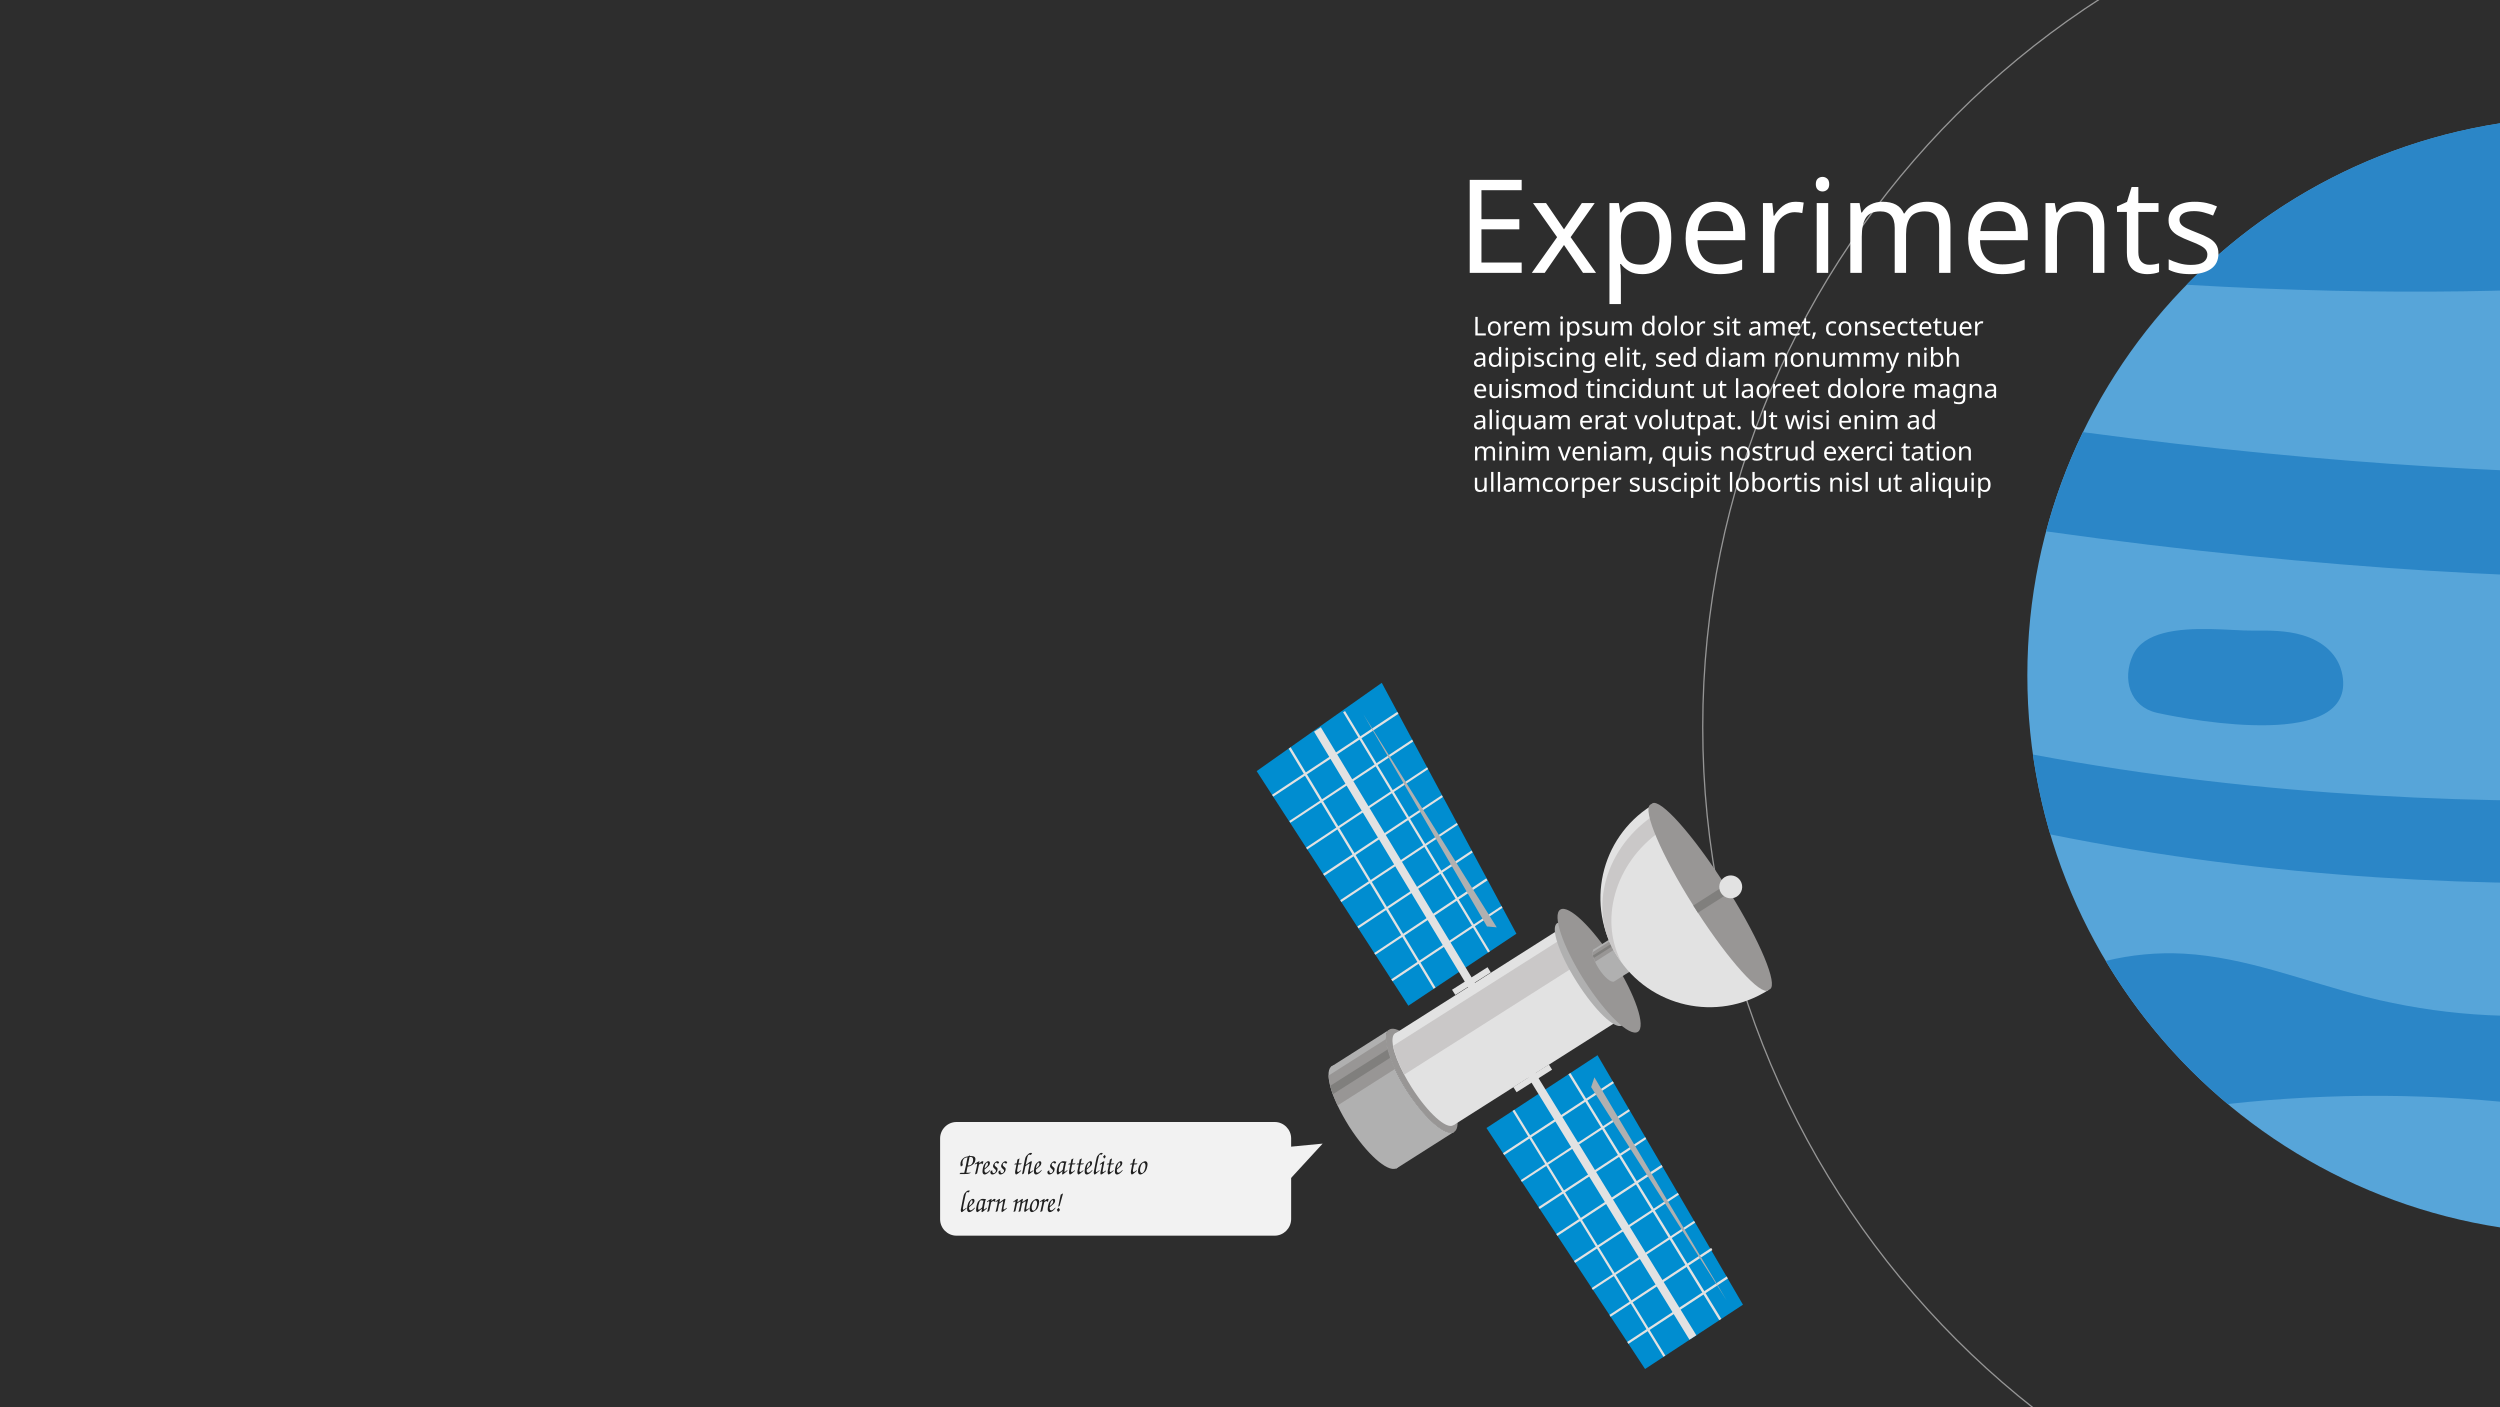
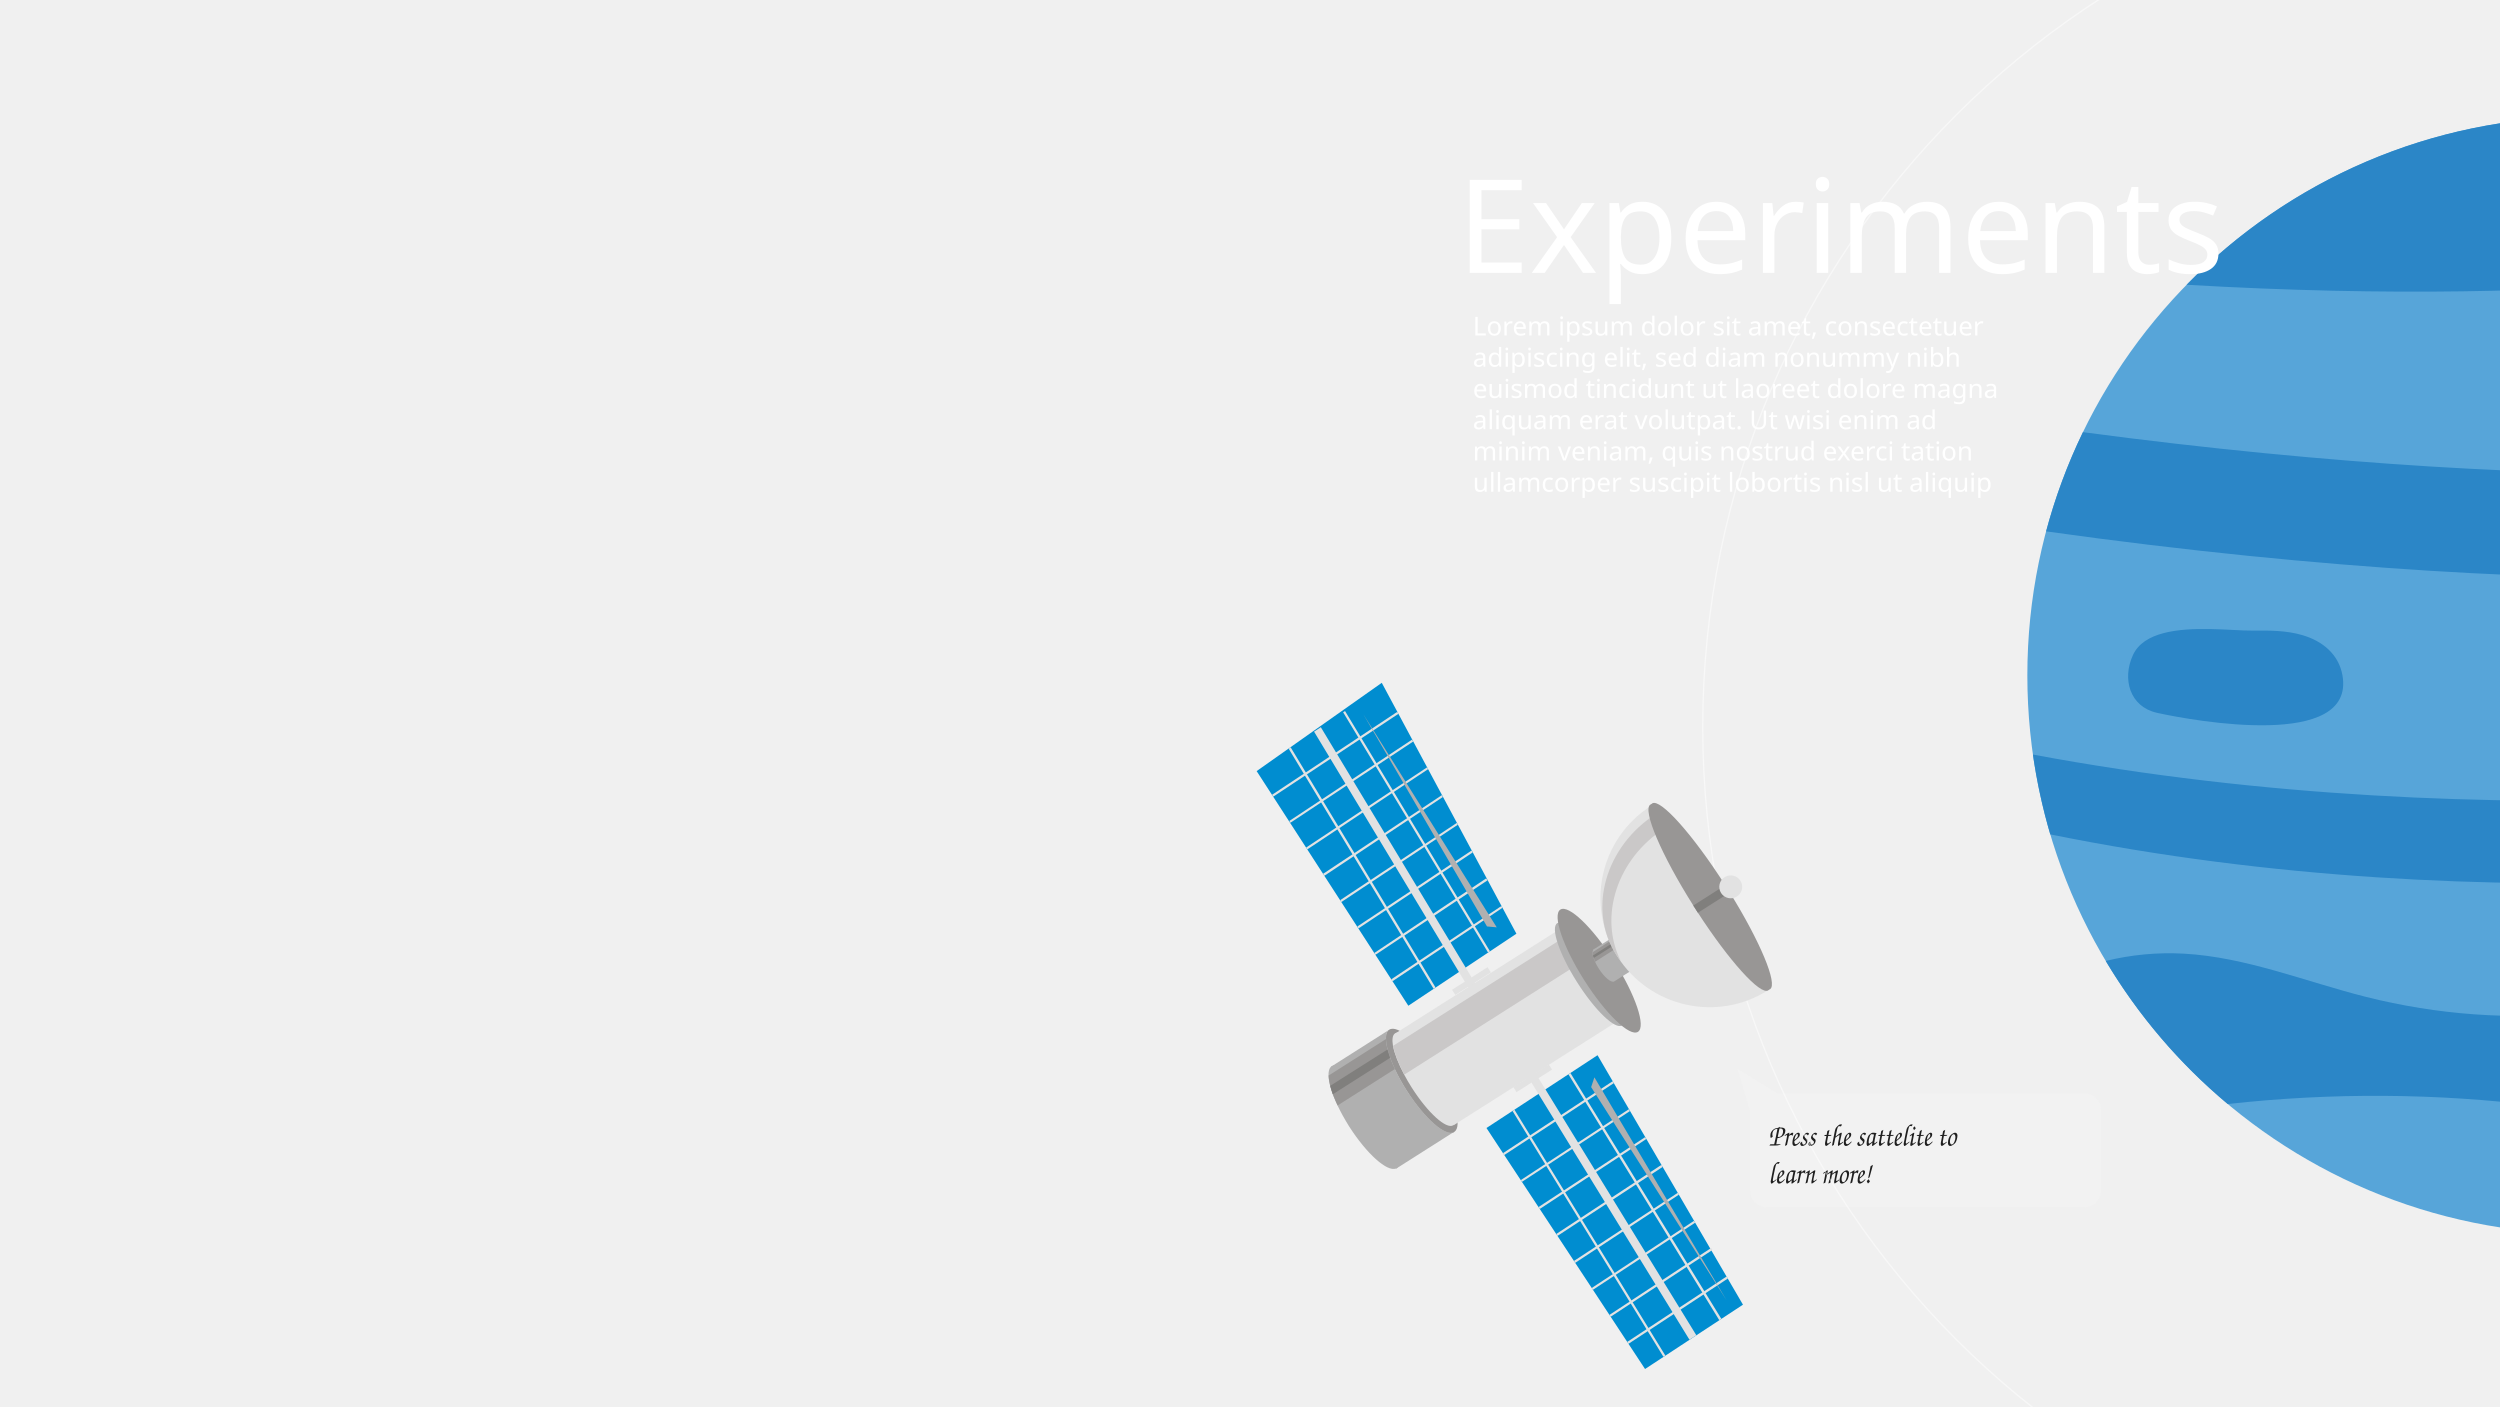
- <svg xmlns="http://www.w3.org/2000/svg" version="1.1" x="0px" y="0px" viewBox="0 0 1920 1080" style="enable-background:new 0 0 1920 1080;" xml:space="preserve">
+ <svg xmlns="http://www.w3.org/2000/svg" version="1.1" id="Layer_1" x="0px" y="0px" viewBox="0 0 1920 1080" style="enable-background:new 0 0 1920 1080;" xml:space="preserve">
  <style type="text/css">
- 	.st0{fill:#2D2D2D;}
- 	.st1{fill:#F2F2F2;}
- 	.st2{fill:none;}
- 	.st3{fill:#1F1F1F;}
- 	.st4{font-family:'ComicSansMS';}
- 	.st5{font-size:24.048px;}
- 	.st6{opacity:0.5;fill:none;stroke:#FFFFFF;stroke-miterlimit:10;enable-background:new    ;}
- 	.st7{fill:#57A5D9;}
- 	.st8{fill:#2B86C7;}
- 	.st9{fill:#FFFFFF;}
- 	.st10{fill:#B0B0B0;}
- 	.st11{fill:#989695;}
- 	.st12{fill:#E2E2E2;}
- 	.st13{fill:#008DD0;}
- 	.st14{fill:#CAC8C8;}
- 	.st15{fill:#807F7D;}
- 	.st16{font-family:'Lato-Light';}
- 	.st17{font-size:100px;}
- 	.st18{font-size:20px;}
+ 	.st0{fill:#F2F2F2;}
+ 	.st1{fill:none;}
+ 	.st2{fill:#1F1F1F;}
+ 	.st3{font-family:'ComicSansMS';}
+ 	.st4{font-size:24.048px;}
+ 	.st5{opacity:0.5;fill:none;stroke:#FFFFFF;stroke-miterlimit:10;enable-background:new    ;}
+ 	.st6{fill:#57A5D9;}
+ 	.st7{fill:#2B86C7;}
+ 	.st8{fill:#FFFFFF;}
+ 	.st9{fill:#B0B0B0;}
+ 	.st10{fill:#989695;}
+ 	.st11{fill:#E2E2E2;}
+ 	.st12{fill:#008DD0;}
+ 	.st13{fill:#CAC8C8;}
+ 	.st14{fill:#807F7D;}
+ 	.st15{font-family:'Lato-Light';}
+ 	.st16{font-size:100px;}
+ 	.st17{font-size:20px;}
</style>
-   <g id="Layer_2">
-     <rect x="-25.6" y="-29.1" class="st0" width="2115.2" height="1390.3" />
-   </g>
  <g id="Blog">
-     <g id="Comment">
+     <g id="exComment">
      <g>
-         <path class="st1" d="M978.9,949H734.6c-6.9,0-12.6-5.7-12.6-12.6v-62.1c0-6.9,5.7-12.6,12.6-12.6H979c6.9,0,12.6,5.7,12.6,12.6     v62.1C991.5,943.3,985.8,949,978.9,949z" />
-         <rect x="736.1" y="883" class="st2" width="246.9" height="88.3" />
-         <text transform="matrix(0.8385 0 0 1 736.1162 901.708)" class="st3 st4 st5">Press the sattelite to </text>
-         <text transform="matrix(0.8385 0 0 1 736.1162 930.6074)" class="st3 st4 st5">learn more!</text>
-         <polygon class="st1" points="977,882 1015.8,878.3 990.7,905.6    " />
+         <path class="st0" d="M1600.9,927.1h-244.3c-6.9,0-12.6-5.7-12.6-12.6v-62.1c0-6.9,5.7-12.6,12.6-12.6H1601     c6.9,0,12.6,5.7,12.6,12.6v62.1C1613.5,921.4,1607.8,927.1,1600.9,927.1z" />
+         <rect x="1358.1" y="861.1" class="st1" width="246.9" height="88.3" />
+         <text transform="matrix(0.8385 0 0 1 1358.132 879.808)" class="st2 st3 st4">Press the sattelite to </text>
+         <text transform="matrix(0.8385 0 0 1 1358.132 908.7074)" class="st2 st3 st4">learn more!</text>
+         <polygon class="st0" points="1345.5,858.4 1334.5,821 1366.1,840.5    " />
      </g>
    </g>
-     <circle id="Circle" class="st6" cx="1972.9" cy="558.5" r="665.2" />
-     <g id="BluePlanet">
-       <circle class="st7" cx="1986" cy="518.7" r="429" />
-       <path class="st8" d="M1599.7,331.9c-11.7,24.2-21.2,49.7-28.3,76.2c432.9,60.6,703.1,32.3,831.3,8.1    c-6.4-26.2-15.2-51.4-26.2-75.4C2242.6,363,1989,383.7,1599.7,331.9z" />
-       <path class="st8" d="M1561.3,579.5c3,20.9,7.5,41.4,13.3,61.3c341.4,69.3,668.3,26.9,823.3-1.9c5.8-19.7,10.1-40.1,13-60.9    C2259.6,603.7,1916.1,645.8,1561.3,579.5z" />
-       <path class="st8" d="M1679.3,218.7c314.7,18.4,501.6-15.6,576-34c-73.6-59.4-167.3-95.1-269.3-95.1    C1865.8,89.7,1757.2,139.1,1679.3,218.7z" />
-       <path class="st8" d="M1984.1,777.7c-55.8,5.8-112.3,1.7-167.1-12.1c-46.6-11.8-92.3-30.6-139.9-33.2c-20.1-1.1-40.2,0.8-59.9,5.6    c24.9,41.7,56.6,78.9,93.7,109.9c79.9-8.9,160.6-8.4,240.5,1.6c13,1.6,26.2,3.5,39.1,1s25.8-10,32.7-23.2    c7-13.3,6.2-32.8-3.9-42.8C2009.9,775.2,1996.3,776.4,1984.1,777.7z" />
-       <path class="st8" d="M1697,483.1c12.9,0.2,24.9,1.3,32.9,1.2c12.9-0.1,26-0.2,38.4,3.5c15.4,4.5,27.8,14.7,30.7,30.8    c10.2,57.6-114.2,35-141.3,29.1c-0.4-0.1-0.9-0.2-1.3-0.3c-20.7-4.7-26.8-25.9-18.3-44.3C1646.3,485.2,1673,482.7,1697,483.1z" />
-       <path class="st8" d="M2139.1,720.3c-10.3,1.2-23.1,4.7-24.9,15c-2.2,12.7,14.2,19.8,27.1,20.9c24.5,2,46.1-3.5,70-6.1    c11-1.2,33.6-3,40.2,8.3c6.1,10.4-3.4,15.7-12,18.4c-16.8,5.3-44,4.4-52.3,24.7c-16.6,40.9,66,34.5,84.5,31c3-0.6,6-1.4,9-2.1    c42.5-40.2,76.8-88.9,100.1-143.4C2304.1,711.6,2219.9,710.9,2139.1,720.3z" />
-       <path class="st8" d="M2229.7,248.1c-17.5,0.6-34.8,7.6-51.9,10.5c-10.9,1.8-21.9,3-32.7,5.5c-16.6,3.7-51.2,13.9-32.6,36.4    c18,21.9,43.7,20,70.3,20c23.4,0,50.3,4.7,73.4,0.3c29.4-5.6,39.7-47,12.5-61.4c-8.1-4.3-16.5-8.5-25.5-10.2    C2238.7,248.2,2234.2,247.9,2229.7,248.1z" />
+     <circle id="exCircle" class="st5" cx="1972.9" cy="558.5" r="665.2" />
+     <g id="exBluePlanet">
+       <circle class="st6" cx="1986" cy="518.7" r="429" />
+       <path class="st7" d="M1599.7,331.9c-11.7,24.2-21.2,49.7-28.3,76.2c432.9,60.6,703.1,32.3,831.3,8.1    c-6.4-26.2-15.2-51.4-26.2-75.4C2242.6,363,1989,383.7,1599.7,331.9z" />
+       <path class="st7" d="M1561.3,579.5c3,20.9,7.5,41.4,13.3,61.3c341.4,69.3,668.3,26.9,823.3-1.9c5.8-19.7,10.1-40.1,13-60.9    C2259.6,603.7,1916.1,645.8,1561.3,579.5z" />
+       <path class="st7" d="M1679.3,218.7c314.7,18.4,501.6-15.6,576-34c-73.6-59.4-167.3-95.1-269.3-95.1    C1865.8,89.7,1757.2,139.1,1679.3,218.7z" />
+       <path class="st7" d="M1984.1,777.7c-55.8,5.8-112.3,1.7-167.1-12.1c-46.6-11.8-92.3-30.6-139.9-33.2c-20.1-1.1-40.2,0.8-59.9,5.6    c24.9,41.7,56.6,78.9,93.7,109.9c79.9-8.9,160.6-8.4,240.5,1.6c13,1.6,26.2,3.5,39.1,1s25.8-10,32.7-23.2    c7-13.3,6.2-32.8-3.9-42.8C2009.9,775.2,1996.3,776.4,1984.1,777.7z" />
+       <path class="st7" d="M1697,483.1c12.9,0.2,24.9,1.3,32.9,1.2c12.9-0.1,26-0.2,38.4,3.5c15.4,4.5,27.8,14.7,30.7,30.8    c10.2,57.6-114.2,35-141.3,29.1c-0.4-0.1-0.9-0.2-1.3-0.3c-20.7-4.7-26.8-25.9-18.3-44.3C1646.3,485.2,1673,482.7,1697,483.1z" />
+       <path class="st7" d="M2139.1,720.3c-10.3,1.2-23.1,4.7-24.9,15c-2.2,12.7,14.2,19.8,27.1,20.9c24.5,2,46.1-3.5,70-6.1    c11-1.2,33.6-3,40.2,8.3c6.1,10.4-3.4,15.7-12,18.4c-16.8,5.3-44,4.4-52.3,24.7c-16.6,40.9,66,34.5,84.5,31c3-0.6,6-1.4,9-2.1    c42.5-40.2,76.8-88.9,100.1-143.4C2304.1,711.6,2219.9,710.9,2139.1,720.3z" />
+       <path class="st7" d="M2229.7,248.1c-17.5,0.6-34.8,7.6-51.9,10.5c-10.9,1.8-21.9,3-32.7,5.5c-16.6,3.7-51.2,13.9-32.6,36.4    c18,21.9,43.7,20,70.3,20c23.4,0,50.3,4.7,73.4,0.3c29.4-5.6,39.7-47,12.5-61.4c-8.1-4.3-16.5-8.5-25.5-10.2    C2238.7,248.2,2234.2,247.9,2229.7,248.1z" />
    </g>
-     <g id="Sattelite">
-       <ellipse transform="matrix(0.4817 -0.8764 0.8764 0.4817 22.2508 1469.589)" class="st9" cx="1253.5" cy="716" rx="4" ry="4.1" />
-       <ellipse transform="matrix(0.4819 -0.8762 0.8762 0.4819 -115.4056 1368.146)" class="st9" cx="1099.2" cy="781.7" rx="4" ry="4.1" />
-       <path class="st9" d="M1099.4,647.6c2.6-4.8,8.5-6.7,13.1-4.1c4.6,2.6,6.2,8.6,3.6,13.4c-2.6,4.8-8.5,6.7-13.1,4.1    C1098.4,658.5,1096.8,652.5,1099.4,647.6z" />
-       <path class="st10" d="M1022.3,819.2l44.7-28.4c-1.9,1.2-2.7,3.7-2.6,7.2c0,2.2,0.5,4.9,1.2,7.9c0.6,2,1.2,4.2,2,6.4    c1,2.7,2.2,5.7,3.7,8.7c2.4,5.2,5.4,10.7,9,16.3c13.8,21.6,30.1,35.9,36.5,31.9l-44.7,28.4L1022.3,819.2z" />
-       <path class="st10" d="M1067,790.9l49.8,78.5c-6.4,4-22.7-10.2-36.5-31.9C1066.4,815.8,1060.5,794.9,1067,790.9z" />
-       <ellipse transform="matrix(0.8444 -0.5358 0.5358 0.8444 -274.7788 714.1909)" class="st11" cx="1091.9" cy="830" rx="13.7" ry="46.5" />
-       <path class="st10" d="M1022.9,818.8c1.9-1.2,4.4-0.9,7.6,0.7c2,1,4.2,2.5,6.6,4.4c1.7,1.3,3.3,2.8,5,4.5c2.1,2.1,4.2,4.4,6.4,7    c3.7,4.4,7.4,9.6,10.9,15.1c13.8,21.6,19.7,42.5,13.3,46.6c-0.2,0.2-0.4,0.2-0.6,0.3c-6.8,2.8-22.5-11.3-35.9-32.2    c-3.5-5.6-6.6-11.2-9-16.3c-1.4-3-2.6-6-3.7-8.7c-0.8-2.2-1.5-4.4-2-6.4c-0.7-3-1.2-5.7-1.2-7.9c-0.1-3.1,0.6-5.5,1.9-6.7    C1022.5,819.1,1022.7,818.9,1022.9,818.8z" />
-       <path class="st12" d="M1071.4,793.6c2.1-1.3,5.4-0.1,9.3,2.8c4.7,3.4,10.5,9.4,16.2,17.1c2.2,2.9,4.3,6,6.4,9.3    c12.3,19.4,18,38,12.8,41.4c-5.3,3.4-19.7-9.7-32-29.1c-2.1-3.3-4-6.6-5.7-9.8c-4.5-8.4-7.5-16.2-8.6-22    C1069,798.4,1069.4,794.9,1071.4,793.6z" />
-       <polygon class="st13" points="1226.9,810.4 1338.6,1002 1263.4,1051.4 1141.6,866.3   " />
-       <polygon class="st12" points="1326.1,980.3 1327,981.9 1250.6,1032.1 1249.7,1030.6   " />
-       <polygon class="st12" points="1279,1041.1 1277.5,1042 1161.6,853.2 1163.1,852.3   " />
-       <polygon class="st12" points="1302.8,1025.5 1297.5,1028.9 1172.6,825.6 1177.9,822   " />
-       <polygon class="st12" points="1322,1012.9 1320.4,1013.9 1204.5,825 1206.1,824.1   " />
-       <polygon class="st12" points="1314.2,958.4 1315.1,960 1236.9,1011.3 1236.1,1009.8   " />
-       <polygon class="st12" points="1301,937.6 1301.9,939 1223.3,990.6 1222.4,989.2   " />
-       <polygon class="st12" points="1288.5,916.1 1289.4,917.5 1209.7,969.9 1208.8,968.4   " />
-       <polygon class="st12" points="1276,894.6 1276.9,896.2 1196.1,949.2 1195.2,947.7   " />
-       <polygon class="st12" points="1263.5,873.3 1264.3,874.8 1182.5,928.5 1181.6,927   " />
-       <polygon class="st12" points="1250.9,851.9 1251.8,853.3 1168.8,907.7 1168,906.3   " />
-       <polygon class="st12" points="1238.5,830.4 1239.5,831.8 1155.2,887.1 1154.3,885.6   " />
-       <path class="st10" d="M1326,998.6c-0.4-0.8-104-163.7-104-163.7l2.5-7.5L1326,998.6z" />
-       <rect x="1082.5" y="747.9" transform="matrix(0.8444 -0.5358 0.5358 0.8444 -243.1817 742.1023)" class="st12" width="146.5" height="83.5" />
-       <path class="st14" d="M1069.9,803.2l129.1-81.9l12.4,19.6l-132.9,84.4C1074,816.8,1071,809,1069.9,803.2z" />
-       <path class="st11" d="M1020.4,826l44-28c0.1,5.7,2.5,13.8,6.9,23l-44,28C1022.9,839.9,1020.5,831.6,1020.4,826z" />
-       <ellipse transform="matrix(0.8444 -0.5358 0.5358 0.8444 -210.9245 770.471)" class="st10" cx="1220.7" cy="748.3" rx="11.4" ry="46.5" />
-       <ellipse transform="matrix(0.8444 -0.5358 0.5358 0.8444 -208.2625 773.9745)" class="st11" cx="1228" cy="745.5" rx="13.6" ry="55.6" />
-       <path class="st15" d="M1021.6,833.9l44-27.9c0.6,2,1.2,4.2,2,6.4l-44,28C1022.8,838,1022.1,835.9,1021.6,833.9z" />
-       <path class="st10" d="M1223.8,729.2l15.1-9.5c-0.7,0.4-1,1.2-0.9,2.3c0,0.7,0.1,1.5,0.3,2.6c0.1,0.6,0.3,1.4,0.6,2    c0.3,0.8,0.7,1.8,1.1,2.8c0.7,1.6,1.7,3.3,2.8,5.2c4.3,6.8,9.5,11.1,11.7,9.8l-15.1,9.5L1223.8,729.2z" />
-       <path class="st10" d="M1224,729c0.7-0.4,1.5-0.3,2.5,0.1c0.7,0.3,1.4,0.8,2.1,1.4c0.6,0.4,1,0.8,1.5,1.4c0.6,0.7,1.3,1.4,2.1,2.2    c1.1,1.3,2.4,3,3.4,4.8c4.3,6.8,6,13.4,3.9,14.8c-0.1,0.1-0.1,0.1-0.2,0.1c-2.2,0.9-7.3-3.4-11.5-10c-1.1-1.7-2.1-3.5-2.8-5.2    c-0.4-1-0.8-1.9-1.1-2.8c-0.2-0.7-0.4-1.4-0.6-2c-0.2-0.9-0.3-1.7-0.3-2.6C1223.3,730.2,1223.5,729.4,1224,729    C1223.8,729.1,1223.9,729.1,1224,729z" />
-       <path class="st11" d="M1223.1,731.3l14.9-9.5c0,1.8,0.7,4.4,2,7.3l-14.9,9.5C1223.8,735.7,1223,733.1,1223.1,731.3z" />
-       <path class="st15" d="M1223.4,733.8l14.9-9.5c0.1,0.6,0.3,1.4,0.6,2l-14.8,9.4C1223.7,735.2,1223.6,734.5,1223.4,733.8z" />
-       <path class="st12" d="M1242.2,734.6c24.8,39.1,76.6,50.7,115.7,25.9L1268,618.9C1228.9,643.8,1217.4,695.5,1242.2,734.6z" />
-       <path class="st14" d="M1271.9,625l6.9,10.9c-37,23.5-51.3,68.2-33.9,102.5c-1.3-1.7-2.6-3.4-3.8-5.3    C1219.1,698.4,1232.8,649.9,1271.9,625z" />
-       <path class="st11" d="M1267.5,617.9c6.3-4,31.3,24.1,56.1,62.9c0.3,0.3,0.5,0.8,0.7,1.1c0.9,1.5,1.9,2.9,2.8,4.5    c23.3,37.5,37,70.3,30.9,74.2s-29.9-22.5-54-59.6c-0.9-1.4-1.9-2.9-2.8-4.4c-0.3-0.3-0.5-0.8-0.7-1.1    C1275.9,656.6,1261.1,621.9,1267.5,617.9z" />
-       <path class="st11" d="M1268.9,617c6.3-4,31.3,24.1,56.1,62.9c0.3,0.3,0.5,0.8,0.7,1.1c0.9,1.5,1.9,2.9,2.8,4.5    c23.3,37.5,37,70.3,30.9,74.2s-29.9-22.5-54-59.6c-0.9-1.4-1.9-2.9-2.8-4.4c-0.3-0.3-0.5-0.8-0.7-1.1    C1277.4,655.6,1262.5,621.1,1268.9,617z" />
-       <path class="st15" d="M1300.5,695.4l25.9-16.5l3.5,5.6L1304,701c-0.9-1.4-1.9-2.9-2.8-4.4C1300.9,696.2,1300.6,695.9,1300.5,695.4    z" />
-       <ellipse transform="matrix(0.8443 -0.5359 0.5359 0.8443 -158.041 818.3897)" class="st12" cx="1329.2" cy="681.1" rx="8.8" ry="8.8" />
-       <rect x="1161" y="825.8" transform="matrix(0.8443 -0.5358 0.5358 0.8443 -260.4903 759.6807)" class="st12" width="32.3" height="4.7" />
-       <polygon class="st13" points="1164.6,717.1 1061.2,524.4 965.1,592.2 1081.6,772.4   " />
-       <polygon class="st12" points="1074,548.2 1073.1,546.7 976.9,610.4 977.9,611.8   " />
-       <polygon class="st12" points="991.2,573.9 989.7,575 1101,759.4 1102.5,758.4   " />
-       <polygon class="st12" points="1014.4,558.5 1009.2,561.9 1129.1,760.8 1134.2,757.3   " />
-       <polygon class="st12" points="1033,546.1 1031.5,547 1142.8,731.5 1144.3,730.6   " />
-       <polygon class="st12" points="1085.3,569.5 1084.5,568 990.2,630.5 991,631.9   " />
-       <polygon class="st12" points="1096.8,590.7 1096,589.3 1003.1,650.9 1003.9,652.4   " />
-       <polygon class="st12" points="1108.1,612.1 1107.3,610.7 1016.1,671.1 1017.1,672.6   " />
-       <polygon class="st12" points="1119.6,633.4 1118.8,632 1029.3,691.3 1030.1,692.8   " />
-       <polygon class="st12" points="1131,654.7 1130.2,653.2 1042.5,711.5 1043.3,713   " />
-       <polygon class="st12" points="1142.4,676.1 1141.4,674.6 1055.4,731.9 1056.3,733.3   " />
-       <polygon class="st12" points="1153.9,697.2 1153.1,695.8 1068.5,752.1 1069.4,753.6   " />
-       <path class="st10" d="M1046.9,548.3c0.4,0.8,95.1,163.2,95.1,163.2l7.5,0.7L1046.9,548.3z" />
-       <rect x="1113.9" y="751.1" transform="matrix(0.8443 -0.5359 0.5359 0.8443 -227.8252 722.9203)" class="st12" width="32.3" height="4.7" />
+     <g id="exSattelite">
+       <ellipse transform="matrix(0.4817 -0.8764 0.8764 0.4817 22.3601 1469.642)" class="st8" cx="1253.6" cy="715.9" rx="4" ry="4.1" />
+       <ellipse transform="matrix(0.4819 -0.8762 0.8762 0.4819 -115.4703 1368.168)" class="st8" cx="1099.2" cy="781.7" rx="4" ry="4.1" />
+       <path class="st8" d="M1099.4,647.6c2.6-4.8,8.5-6.7,13.1-4.1c4.6,2.6,6.2,8.6,3.6,13.4c-2.6,4.8-8.5,6.7-13.1,4.1    C1098.4,658.5,1096.8,652.5,1099.4,647.6z" />
+       <path class="st9" d="M1022.3,819.2l44.7-28.4c-1.9,1.2-2.7,3.7-2.6,7.2c0,2.2,0.5,4.9,1.2,7.9c0.6,2,1.2,4.2,2,6.4    c1,2.7,2.2,5.7,3.7,8.7c2.4,5.2,5.4,10.7,9,16.3c13.8,21.6,30.1,35.9,36.5,31.9l-44.7,28.4L1022.3,819.2z" />
+       <path class="st9" d="M1067,790.9l49.8,78.5c-6.4,4-22.7-10.2-36.5-31.9C1066.4,815.8,1060.5,794.9,1067,790.9z" />
+       <ellipse transform="matrix(0.8444 -0.5358 0.5358 0.8444 -274.7468 714.2129)" class="st10" cx="1091.9" cy="830" rx="13.7" ry="46.5" />
+       <path class="st9" d="M1022.9,818.8c1.9-1.2,4.4-0.9,7.6,0.7c2,1,4.2,2.5,6.6,4.4c1.7,1.3,3.3,2.8,5,4.5c2.1,2.1,4.2,4.4,6.4,7    c3.7,4.4,7.4,9.6,10.9,15.1c13.8,21.6,19.7,42.5,13.3,46.6c-0.2,0.2-0.4,0.2-0.6,0.3c-6.8,2.8-22.5-11.3-35.9-32.2    c-3.5-5.6-6.6-11.2-9-16.3c-1.4-3-2.6-6-3.7-8.7c-0.8-2.2-1.5-4.4-2-6.4c-0.7-3-1.2-5.7-1.2-7.9c-0.1-3.1,0.6-5.5,1.9-6.7    C1022.5,819.1,1022.7,818.9,1022.9,818.8z" />
+       <path class="st11" d="M1071.4,793.6c2.1-1.3,5.4-0.1,9.3,2.8c4.7,3.4,10.5,9.4,16.2,17.1c2.2,2.9,4.3,6,6.4,9.3    c12.3,19.4,18,38,12.8,41.4c-5.3,3.4-19.7-9.7-32-29.1c-2.1-3.3-4-6.6-5.7-9.8c-4.5-8.4-7.5-16.2-8.6-22    C1069,798.4,1069.4,794.9,1071.4,793.6z" />
+       <polygon class="st12" points="1226.9,810.4 1338.6,1002 1263.4,1051.4 1141.6,866.3   " />
+       <polygon class="st11" points="1326.1,980.3 1327,981.9 1250.6,1032.1 1249.7,1030.6   " />
+       <polygon class="st11" points="1279,1041.1 1277.5,1042 1161.6,853.2 1163.1,852.3   " />
+       <polygon class="st11" points="1302.8,1025.5 1297.5,1028.9 1172.6,825.6 1177.9,822   " />
+       <polygon class="st11" points="1322,1012.9 1320.4,1013.9 1204.5,825 1206.1,824.1   " />
+       <polygon class="st11" points="1314.2,958.4 1315.1,960 1236.9,1011.3 1236.1,1009.8   " />
+       <polygon class="st11" points="1301,937.6 1301.9,939 1223.3,990.6 1222.4,989.2   " />
+       <polygon class="st11" points="1288.5,916.1 1289.4,917.5 1209.7,969.9 1208.8,968.4   " />
+       <polygon class="st11" points="1276,894.6 1276.9,896.2 1196.1,949.2 1195.2,947.7   " />
+       <polygon class="st11" points="1263.5,873.3 1264.3,874.8 1182.5,928.5 1181.6,927   " />
+       <polygon class="st11" points="1250.9,851.9 1251.8,853.3 1168.8,907.7 1168,906.3   " />
+       <polygon class="st11" points="1238.5,830.4 1239.5,831.8 1155.2,887.1 1154.3,885.6   " />
+       <path class="st9" d="M1326,998.6c-0.4-0.8-104-163.7-104-163.7l2.5-7.5L1326,998.6z" />
+       <rect x="1082.6" y="747.9" transform="matrix(0.8444 -0.5358 0.5358 0.8444 -243.1729 742.1616)" class="st11" width="146.5" height="83.5" />
+       <path class="st13" d="M1069.9,803.2l129.1-81.9l12.4,19.6l-132.9,84.4C1074,816.8,1071,809,1069.9,803.2z" />
+       <path class="st10" d="M1020.4,826l44-28c0.1,5.7,2.5,13.8,6.9,23l-44,28C1022.9,839.9,1020.5,831.6,1020.4,826z" />
+       <ellipse transform="matrix(0.8444 -0.5358 0.5358 0.8444 -210.9119 770.5225)" class="st9" cx="1220.8" cy="748.3" rx="11.4" ry="46.5" />
+       <ellipse transform="matrix(0.8444 -0.5358 0.5358 0.8444 -208.2864 774.0161)" class="st10" cx="1228.1" cy="745.5" rx="13.6" ry="55.6" />
+       <path class="st14" d="M1021.6,833.9l44-27.9c0.6,2,1.2,4.2,2,6.4l-44,28C1022.8,838,1022.1,835.9,1021.6,833.9z" />
+       <path class="st9" d="M1223.8,729.2l15.1-9.5c-0.7,0.4-1,1.2-0.9,2.3c0,0.7,0.1,1.5,0.3,2.6c0.1,0.6,0.3,1.4,0.6,2    c0.3,0.8,0.7,1.8,1.1,2.8c0.7,1.6,1.7,3.3,2.8,5.2c4.3,6.8,9.5,11.1,11.7,9.8l-15.1,9.5L1223.8,729.2z" />
+       <path class="st9" d="M1224,729c0.7-0.4,1.5-0.3,2.5,0.1c0.7,0.3,1.4,0.8,2.1,1.4c0.6,0.4,1,0.8,1.5,1.4c0.6,0.7,1.3,1.4,2.1,2.2    c1.1,1.3,2.4,3,3.4,4.8c4.3,6.8,6,13.4,3.9,14.8c-0.1,0.1-0.1,0.1-0.2,0.1c-2.2,0.9-7.3-3.4-11.5-10c-1.1-1.7-2.1-3.5-2.8-5.2    c-0.4-1-0.8-1.9-1.1-2.8c-0.2-0.7-0.4-1.4-0.6-2c-0.2-0.9-0.3-1.7-0.3-2.6C1223.3,730.2,1223.5,729.4,1224,729    C1223.8,729.1,1223.9,729.1,1224,729z" />
+       <path class="st10" d="M1223.1,731.3l14.9-9.5c0,1.8,0.7,4.4,2,7.3l-14.9,9.5C1223.8,735.7,1223,733.1,1223.1,731.3z" />
+       <path class="st14" d="M1223.4,733.8l14.9-9.5c0.1,0.6,0.3,1.4,0.6,2l-14.8,9.4C1223.7,735.2,1223.6,734.5,1223.4,733.8z" />
+       <path class="st11" d="M1242.2,734.6c24.8,39.1,76.6,50.7,115.7,25.9L1268,618.9C1228.9,643.8,1217.4,695.5,1242.2,734.6z" />
+       <path class="st13" d="M1271.9,625l6.9,10.9c-37,23.5-51.3,68.2-33.9,102.5c-1.3-1.7-2.6-3.4-3.8-5.3    C1219.1,698.4,1232.8,649.9,1271.9,625z" />
+       <path class="st10" d="M1267.5,617.9c6.3-4,31.3,24.1,56.1,62.9c0.3,0.3,0.5,0.8,0.7,1.1c0.9,1.5,1.9,2.9,2.8,4.5    c23.3,37.5,37,70.3,30.9,74.2s-29.9-22.5-54-59.6c-0.9-1.4-1.9-2.9-2.8-4.4c-0.3-0.3-0.5-0.8-0.7-1.1    C1275.9,656.6,1261.1,621.9,1267.5,617.9z" />
+       <path class="st10" d="M1268.9,617c6.3-4,31.3,24.1,56.1,62.9c0.3,0.3,0.5,0.8,0.7,1.1c0.9,1.5,1.9,2.9,2.8,4.5    c23.3,37.5,37,70.3,30.9,74.2s-29.9-22.5-54-59.6c-0.9-1.4-1.9-2.9-2.8-4.4c-0.3-0.3-0.5-0.8-0.7-1.1    C1277.4,655.6,1262.5,621.1,1268.9,617z" />
+       <path class="st14" d="M1300.5,695.4l25.9-16.5l3.5,5.6L1304,701c-0.9-1.4-1.9-2.9-2.8-4.4C1300.9,696.2,1300.6,695.9,1300.5,695.4    z" />
+       <ellipse transform="matrix(0.8443 -0.5359 0.5359 0.8443 -158.0341 818.3693)" class="st11" cx="1329.2" cy="681.1" rx="8.8" ry="8.8" />
+       <rect x="1161" y="825.8" transform="matrix(0.8443 -0.5358 0.5358 0.8443 -260.5139 759.6339)" class="st11" width="32.3" height="4.7" />
+       <polygon class="st12" points="1164.6,717.1 1061.2,524.4 965.1,592.2 1081.6,772.4   " />
+       <polygon class="st11" points="1074,548.2 1073.1,546.7 976.9,610.4 977.9,611.8   " />
+       <polygon class="st11" points="991.2,573.9 989.7,575 1101,759.4 1102.5,758.4   " />
+       <polygon class="st11" points="1014.4,558.5 1009.2,561.9 1129.1,760.8 1134.2,757.3   " />
+       <polygon class="st11" points="1033,546.1 1031.5,547 1142.8,731.5 1144.3,730.6   " />
+       <polygon class="st11" points="1085.3,569.5 1084.5,568 990.2,630.5 991,631.9   " />
+       <polygon class="st11" points="1096.8,590.7 1096,589.3 1003.1,650.9 1003.9,652.4   " />
+       <polygon class="st11" points="1108.1,612.1 1107.3,610.7 1016.1,671.1 1017.1,672.6   " />
+       <polygon class="st11" points="1119.6,633.4 1118.8,632 1029.3,691.3 1030.1,692.8   " />
+       <polygon class="st11" points="1131,654.7 1130.2,653.2 1042.5,711.5 1043.3,713   " />
+       <polygon class="st11" points="1142.4,676.1 1141.4,674.6 1055.4,731.9 1056.3,733.3   " />
+       <polygon class="st11" points="1153.9,697.2 1153.1,695.8 1068.5,752.1 1069.4,753.6   " />
+       <path class="st9" d="M1046.9,548.3c0.4,0.8,95.1,163.2,95.1,163.2l7.5,0.7L1046.9,548.3z" />
+       <rect x="1113.9" y="751.1" transform="matrix(0.8443 -0.5359 0.5359 0.8443 -227.8115 722.9086)" class="st11" width="32.3" height="4.7" />
    </g>
-     <text id="Title" transform="matrix(1 0 0 1 1119.05 209.5476)" class="st9 st16 st17">Experiments</text>
-     <rect x="1131.1" y="243.1" class="st2" width="368.2" height="145.1" />
-     <text id="Description" transform="matrix(1 0 0 1 1131.12 257.6348)">
-       <tspan x="0" y="0" class="st9 st16 st18">Lorem ipsum dolor sit amet, consectetuer </tspan>
-       <tspan x="0" y="24" class="st9 st16 st18">adipiscing elit, sed diam nonummy nibh </tspan>
-       <tspan x="0" y="48" class="st9 st16 st18">euismod tincidunt ut laoreet dolore magna </tspan>
-       <tspan x="0" y="72" class="st9 st16 st18">aliquam erat volutpat. Ut wisi enim ad </tspan>
-       <tspan x="0" y="96" class="st9 st16 st18">minim veniam, quis nostrud exerci tation </tspan>
-       <tspan x="0" y="120" class="st9 st16 st18">ullamcorper suscipit lobortis nisl ut aliquip </tspan>
-     </text>
+     <text id="exTitle" transform="matrix(1 0 0 1 1119.05 209.5476)" class="st8 st15 st16">Experiments</text>
+     <rect x="1131.1" y="243.1" class="st1" width="368.2" height="145.1" />
+     <g id="exDescription">
+       <text transform="matrix(1 0 0 1 1131.12 257.6348)" class="st8 st15 st17">Lorem ipsum dolor sit amet, consectetuer </text>
+       <text transform="matrix(1 0 0 1 1131.12 281.6348)" class="st8 st15 st17">adipiscing elit, sed diam nonummy nibh </text>
+       <text transform="matrix(1 0 0 1 1131.12 305.6348)" class="st8 st15 st17">euismod tincidunt ut laoreet dolore magna </text>
+       <text transform="matrix(1 0 0 1 1131.12 329.6348)" class="st8 st15 st17">aliquam erat volutpat. Ut wisi enim ad </text>
+       <text transform="matrix(1 0 0 1 1131.12 353.6348)" class="st8 st15 st17">minim veniam, quis nostrud exerci tation </text>
+       <text transform="matrix(1 0 0 1 1131.12 377.6348)" class="st8 st15 st17">ullamcorper suscipit lobortis nisl ut aliquip </text>
+     </g>
  </g>
</svg>
